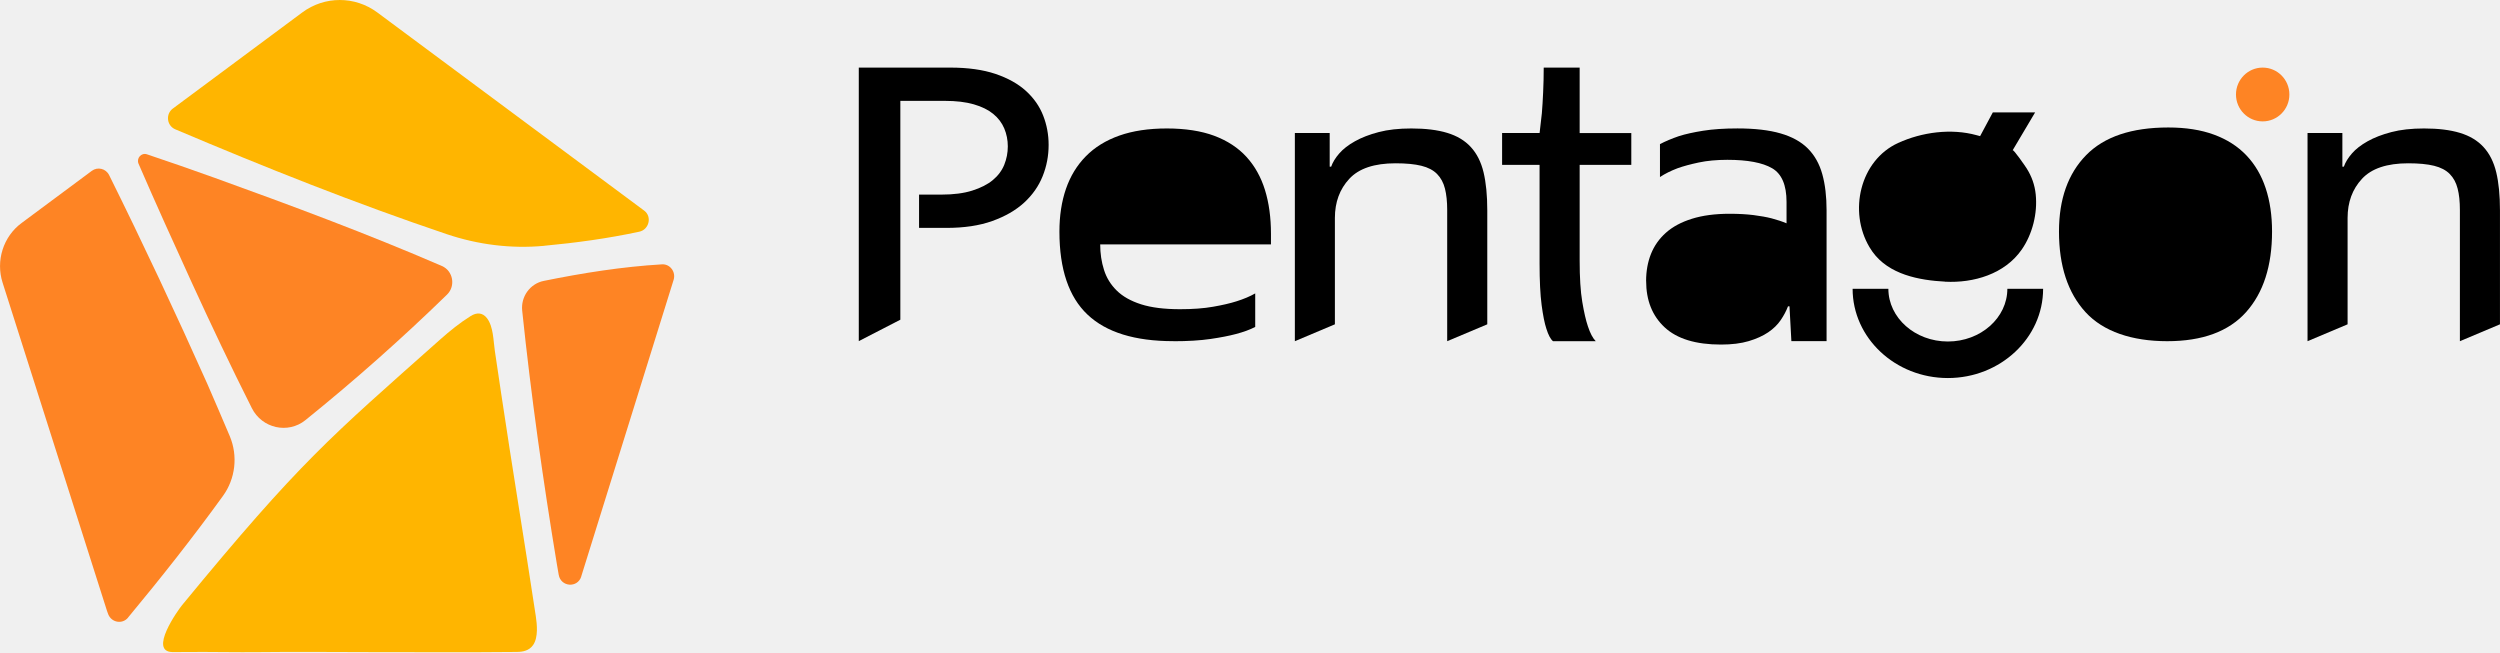
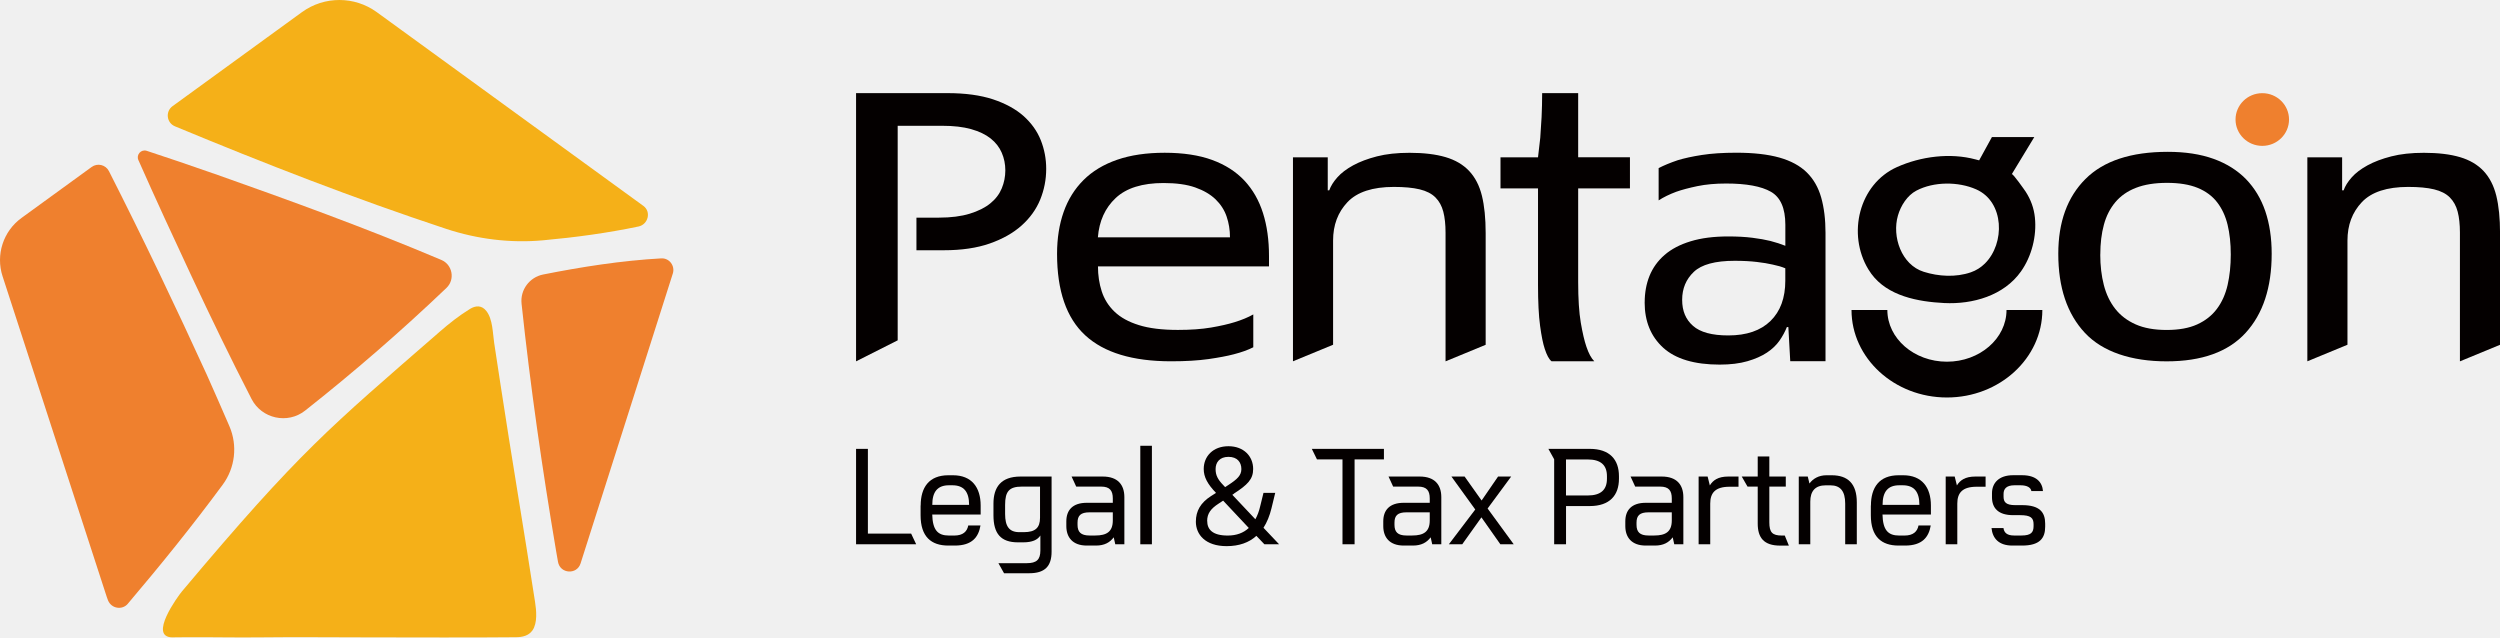
- <svg xmlns="http://www.w3.org/2000/svg" width="138" height="36" viewBox="0 0 138 36" fill="none">
-   <g clip-path="url(#clip0_1198_254)">
-     <path d="M30.031 13.568C31.797 13.403 33.552 13.164 35.289 12.79C35.824 12.676 36.005 11.967 35.566 11.631C35.554 11.623 35.544 11.614 35.532 11.606L20.828 0.688C19.593 -0.229 17.919 -0.229 16.684 0.688L9.538 5.994C9.132 6.296 9.205 6.936 9.669 7.135C14.602 9.228 19.582 11.212 24.655 12.924C26.386 13.508 28.216 13.739 30.033 13.57L30.031 13.568Z" fill="#FFB500" />
-     <path d="M11.79 9.796C10.567 9.356 9.34 8.93 8.109 8.517C7.801 8.415 7.517 8.736 7.648 9.039C8.601 11.241 9.591 13.424 10.589 15.606C11.655 17.933 12.751 20.244 13.902 22.53C14.463 23.645 15.896 23.969 16.86 23.191C19.57 21.005 22.177 18.695 24.677 16.261C25.163 15.787 25.012 14.951 24.395 14.684C20.256 12.893 16.029 11.326 11.792 9.796H11.79Z" fill="#FE8424" />
-     <path d="M9.534 35.994C8.173 35.99 9.83 33.67 10.053 33.401C16.6 25.439 18.184 24.175 24.297 18.74C24.83 18.267 25.379 17.823 25.983 17.445C26.3 17.247 26.628 17.235 26.881 17.564C27.239 18.029 27.233 18.817 27.316 19.374C27.43 20.144 27.545 20.913 27.659 21.683C28.271 25.794 28.955 29.892 29.574 33.998C29.645 34.469 29.719 35.182 29.429 35.604C29.216 35.912 28.872 35.985 28.527 35.987C25.806 36.015 23.081 35.996 20.36 35.996C18.323 35.996 16.439 35.971 14.404 35.996C13.016 36.013 11.669 35.977 10.281 35.99C10.032 35.992 9.783 35.994 9.534 35.996V35.994Z" fill="#FFB500" />
-     <path d="M32.088 31.819C31.884 32.471 30.96 32.407 30.841 31.731C30.807 31.529 30.772 31.333 30.741 31.149C29.972 26.503 29.314 21.835 28.825 17.149C28.743 16.371 29.262 15.658 30.013 15.506C32.172 15.068 34.344 14.722 36.542 14.592C36.989 14.565 37.32 15.014 37.183 15.449L32.084 31.821L32.088 31.819Z" fill="#FE8424" />
-     <path d="M7.064 34.094C8.879 31.908 10.642 29.679 12.308 27.374C12.998 26.421 13.141 25.168 12.684 24.077C12.275 23.11 11.859 22.144 11.441 21.183C9.71 17.308 7.909 13.464 6.023 9.664C5.844 9.303 5.389 9.193 5.068 9.431L1.19 12.311C0.18 13.059 -0.243 14.39 0.143 15.602L5.905 33.718C5.925 33.783 5.948 33.848 5.974 33.908C6.158 34.369 6.754 34.473 7.068 34.094H7.064Z" fill="#FE8424" />
-     <path d="M47.405 18.832V3.731H52.449C53.426 3.731 54.261 3.848 54.949 4.079C55.639 4.313 56.2 4.626 56.633 5.02C57.066 5.414 57.384 5.869 57.584 6.382C57.784 6.895 57.884 7.435 57.884 7.998C57.884 8.603 57.774 9.18 57.553 9.729C57.333 10.277 56.992 10.763 56.531 11.187C56.07 11.608 55.484 11.946 54.773 12.2C54.063 12.455 53.22 12.58 52.24 12.58H50.732V10.742H51.973C52.634 10.742 53.2 10.669 53.667 10.521C54.135 10.373 54.514 10.181 54.804 9.94C55.094 9.7 55.304 9.418 55.435 9.095C55.565 8.772 55.631 8.434 55.631 8.081C55.631 7.729 55.565 7.397 55.435 7.089C55.304 6.78 55.1 6.511 54.825 6.286C54.549 6.061 54.192 5.885 53.751 5.758C53.31 5.631 52.779 5.568 52.159 5.568H49.699V17.648L47.405 18.83V18.832Z" fill="black" />
-     <path d="M64.765 18.832C62.642 18.832 61.064 18.344 60.031 17.366C58.998 16.39 58.48 14.861 58.48 12.784C58.48 11.912 58.6 11.126 58.841 10.425C59.082 9.727 59.447 9.126 59.937 8.628C60.427 8.129 61.044 7.748 61.787 7.485C62.532 7.222 63.405 7.091 64.412 7.091C65.418 7.091 66.304 7.226 67.026 7.495C67.749 7.766 68.343 8.154 68.804 8.659C69.265 9.164 69.606 9.775 69.827 10.488C70.047 11.201 70.157 12.008 70.157 12.909V13.491H60.731C60.731 13.99 60.801 14.459 60.94 14.895C61.076 15.331 61.311 15.712 61.642 16.038C61.972 16.363 62.419 16.615 62.985 16.797C63.55 16.978 64.267 17.068 65.134 17.068C65.836 17.068 66.447 17.024 66.963 16.932C67.479 16.843 67.91 16.742 68.255 16.632C68.655 16.507 69 16.361 69.288 16.196V18.046C68.998 18.198 68.639 18.329 68.214 18.44C67.855 18.536 67.389 18.628 66.82 18.711C66.249 18.795 65.563 18.836 64.763 18.836L64.765 18.832Z" fill="black" />
-     <path d="M71.476 7.343H73.399V9.201H73.48C73.564 8.961 73.711 8.719 73.925 8.473C74.138 8.227 74.427 8.002 74.793 7.798C75.158 7.593 75.595 7.424 76.105 7.291C76.615 7.157 77.213 7.091 77.903 7.091C78.689 7.091 79.351 7.172 79.887 7.335C80.424 7.497 80.859 7.756 81.19 8.117C81.52 8.475 81.755 8.941 81.892 9.51C82.028 10.079 82.098 10.78 82.098 11.612V17.902L79.885 18.834V11.591C79.885 11.126 79.844 10.732 79.761 10.409C79.679 10.085 79.534 9.816 79.328 9.606C79.122 9.395 78.832 9.243 78.461 9.151C78.089 9.059 77.614 9.014 77.034 9.014C75.862 9.014 75.011 9.299 74.483 9.869C73.952 10.44 73.686 11.159 73.686 12.033V17.902L71.476 18.834V7.345V7.343Z" fill="black" />
-     <path d="M82.918 7.343H84.986C85.027 7.005 85.068 6.638 85.111 6.246C85.139 5.908 85.162 5.52 85.182 5.084C85.202 4.649 85.213 4.198 85.213 3.733H87.197V7.345H90.048V9.099H87.197V14.38C87.197 15.322 87.244 16.083 87.341 16.661C87.438 17.239 87.542 17.689 87.652 18.012C87.776 18.392 87.921 18.667 88.087 18.836H85.729C85.59 18.724 85.468 18.492 85.358 18.14C85.26 17.844 85.174 17.412 85.098 16.84C85.023 16.271 84.984 15.499 84.984 14.528V9.101H82.916V7.347L82.918 7.343Z" fill="black" />
-     <path d="M90.865 15.516C90.865 14.968 90.954 14.467 91.134 14.017C91.314 13.566 91.589 13.176 91.961 12.845C92.332 12.515 92.812 12.257 93.397 12.075C93.983 11.892 94.675 11.8 95.475 11.8C95.971 11.8 96.412 11.825 96.798 11.873C97.184 11.923 97.514 11.981 97.79 12.052C98.106 12.136 98.382 12.227 98.617 12.327V11.145C98.617 10.215 98.351 9.595 97.821 9.287C97.29 8.978 96.467 8.822 95.351 8.822C94.759 8.822 94.23 8.872 93.769 8.97C93.308 9.068 92.918 9.174 92.602 9.287C92.23 9.429 91.906 9.589 91.63 9.773V7.956C91.92 7.802 92.271 7.654 92.683 7.512C93.042 7.399 93.485 7.301 94.016 7.216C94.547 7.132 95.177 7.089 95.908 7.089C96.859 7.089 97.651 7.18 98.286 7.364C98.919 7.547 99.423 7.825 99.794 8.198C100.166 8.571 100.431 9.043 100.59 9.612C100.75 10.184 100.827 10.849 100.827 11.608V18.83H98.884L98.78 16.909H98.698C98.602 17.162 98.468 17.416 98.296 17.668C98.125 17.921 97.894 18.148 97.604 18.344C97.314 18.54 96.955 18.703 96.529 18.83C96.102 18.957 95.592 19.02 95 19.02C93.608 19.02 92.571 18.703 91.889 18.069C91.207 17.435 90.867 16.584 90.867 15.514L90.865 15.516Z" fill="black" />
-     <path d="M127.376 7.343H129.299V9.201H129.38C129.464 8.961 129.611 8.719 129.825 8.473C130.038 8.227 130.328 8.002 130.693 7.798C131.058 7.593 131.495 7.424 132.005 7.291C132.516 7.157 133.114 7.091 133.804 7.091C134.589 7.091 135.251 7.172 135.788 7.335C136.324 7.497 136.759 7.756 137.09 8.117C137.42 8.475 137.655 8.941 137.792 9.51C137.929 10.079 137.998 10.78 137.998 11.612V17.902L135.786 18.834V11.591C135.786 11.126 135.745 10.732 135.661 10.409C135.579 10.085 135.434 9.816 135.228 9.606C135.022 9.395 134.732 9.243 134.361 9.151C133.989 9.059 133.514 9.014 132.934 9.014C131.762 9.014 130.911 9.299 130.383 9.869C129.852 10.44 129.587 11.159 129.587 12.033V17.902L127.376 18.834V7.345V7.343Z" fill="black" />
-     <path d="M113.656 12.778C113.656 10.989 114.156 9.585 115.154 8.565C116.152 7.545 117.664 7.037 119.691 7.037C120.655 7.037 121.496 7.168 122.214 7.433C122.93 7.696 123.526 8.077 124.002 8.578C124.478 9.078 124.831 9.681 125.065 10.388C125.3 11.095 125.417 11.894 125.417 12.78C125.417 14.682 124.937 16.165 123.98 17.233C123.022 18.3 121.571 18.834 119.628 18.834C117.685 18.834 116.101 18.3 115.123 17.233C114.145 16.165 113.656 14.68 113.656 12.78V12.778Z" fill="black" />
-     <path d="M124.9 6.701C125.714 6.701 126.374 6.036 126.374 5.216C126.374 4.396 125.714 3.731 124.9 3.731C124.086 3.731 123.426 4.396 123.426 5.216C123.426 6.036 124.086 6.701 124.9 6.701Z" fill="#FE8424" />
-     <path d="M107.371 15.55C108.941 15.631 110.659 15.133 111.602 13.773C112.192 12.92 112.478 11.779 112.372 10.734C112.319 10.207 112.149 9.733 111.868 9.289C111.815 9.205 111.141 8.221 111.098 8.296L112.339 6.204H110.004L109.302 7.514C109.247 7.502 109.182 7.483 109.106 7.462C107.706 7.076 106.091 7.291 104.777 7.892C102.67 8.855 102.025 11.673 103.195 13.643C103.246 13.731 103.301 13.814 103.36 13.896C104.262 15.158 105.94 15.472 107.375 15.547L107.371 15.55Z" fill="black" />
-     <path d="M107.522 20.868C104.622 20.868 102.264 18.657 102.264 15.94H104.238C104.238 17.545 105.712 18.851 107.522 18.851C109.333 18.851 110.806 17.545 110.806 15.94H112.78C112.78 18.657 110.42 20.868 107.522 20.868Z" fill="black" />
+ <svg xmlns="http://www.w3.org/2000/svg" id="_레이어_1" data-name="레이어_1" version="1.1" viewBox="0 0 566.43 144.44">
+   <defs>
+     <style>
+       .st0 { fill: #f5b018; }
+       .st1 { fill: #040000; }
+       .st2 { fill: #ef802e; }
+     </style>
+   </defs>
+   <g>
+     <path class="st0" d="M123.11,54.44c7.24-.66,14.44-1.63,21.55-3.12,2.19-.46,2.93-3.31,1.14-4.65-.05-.03-.09-.07-.14-.1L85.38,2.76c-5.06-3.68-11.92-3.68-16.98,0l-29.3,21.29c-1.67,1.21-1.37,3.78.54,4.57,20.22,8.4,40.64,16.36,61.43,23.23,7.1,2.34,14.6,3.28,22.05,2.59Z" />
+     <path class="st2" d="M48.33,39.3c-5.01-1.76-10.04-3.47-15.09-5.13-1.26-.41-2.43.88-1.89,2.09,3.91,8.83,7.97,17.6,12.06,26.35,4.37,9.34,8.86,18.61,13.58,27.78,2.3,4.48,8.17,5.77,12.13,2.65,11.11-8.77,21.8-18.04,32.04-27.81,1.99-1.9,1.37-5.26-1.15-6.33-16.97-7.19-34.3-13.47-51.67-19.61Z" />
+     <path class="st0" d="M39.09,144.41c-5.58-.02,1.22-9.32,2.12-10.4,26.84-31.94,33.33-37.02,58.39-58.83,2.18-1.9,4.43-3.68,6.91-5.2,1.3-.79,2.64-.84,3.68.48,1.47,1.86,1.44,5.03,1.78,7.26.47,3.09.94,6.17,1.41,9.26,2.51,16.49,5.31,32.93,7.85,49.41.29,1.89.59,4.75-.59,6.44-.87,1.23-2.29,1.53-3.7,1.54-11.16.11-22.32.03-33.48.03-8.35,0-16.08-.1-24.41,0-5.69.07-11.21-.07-16.9-.03-1.02,0-2.04.02-3.07.03Z" />
+     <path class="st2" d="M131.54,127.66c-.83,2.62-4.63,2.36-5.11-.35-.14-.81-.28-1.6-.41-2.34-3.15-18.64-5.85-37.37-7.85-56.17-.33-3.12,1.79-5.98,4.87-6.6,8.85-1.76,17.76-3.15,26.77-3.66,1.83-.11,3.19,1.69,2.63,3.44l-20.9,65.68Z" />
+     <path class="st2" d="M28.96,136.79c7.44-8.77,14.67-17.71,21.49-26.96,2.83-3.83,3.41-8.86,1.54-13.23-1.67-3.89-3.38-7.75-5.1-11.62-7.1-15.55-14.47-30.97-22.21-46.21-.74-1.45-2.6-1.89-3.91-.94l-15.9,11.55c-4.14,3.01-5.87,8.34-4.29,13.21l23.62,72.69c.08.26.18.52.28.76.76,1.85,3.19,2.27,4.49.75Z" />
  </g>
-   <defs>
-     <clipPath id="clip0_1198_254">
-       <rect width="138" height="36" fill="white" />
-     </clipPath>
-   </defs>
+   <g>
+     <path class="st1" d="M193.96,81.86V21.1h20.73c4.02,0,7.45.47,10.28,1.4,2.83.94,5.14,2.2,6.93,3.78,1.78,1.59,3.09,3.42,3.91,5.48.82,2.07,1.23,4.23,1.23,6.5,0,2.43-.46,4.76-1.36,6.97-.91,2.21-2.31,4.16-4.21,5.86-1.9,1.7-4.31,3.06-7.22,4.08-2.92,1.02-6.39,1.53-10.41,1.53h-6.2v-7.39h5.1c2.72,0,5.04-.3,6.97-.89,1.92-.59,3.48-1.37,4.67-2.34,1.19-.96,2.05-2.1,2.59-3.4.54-1.3.81-2.66.81-4.08s-.27-2.75-.81-3.99c-.54-1.25-1.37-2.32-2.51-3.23-1.13-.9-2.61-1.61-4.42-2.12-1.81-.51-3.99-.76-6.54-.76h-10.11v48.61l-9.43,4.76Z" />
+     <path class="st1" d="M265.33,81.86c-8.73,0-15.21-1.97-19.46-5.9-4.25-3.93-6.37-10.08-6.37-18.44,0-3.51.5-6.68,1.49-9.49.99-2.81,2.49-5.23,4.5-7.23,2.01-2.01,4.55-3.54,7.61-4.6,3.06-1.06,6.66-1.59,10.79-1.59s7.78.54,10.75,1.63,5.41,2.65,7.31,4.68c1.9,2.03,3.3,4.49,4.21,7.36.91,2.87,1.36,6.12,1.36,9.74v2.34h-38.75c0,2.01.28,3.89.85,5.65.56,1.75,1.53,3.29,2.89,4.6,1.36,1.31,3.2,2.33,5.53,3.05,2.32.73,5.27,1.09,8.84,1.09,2.89,0,5.4-.18,7.52-.54,2.12-.36,3.89-.77,5.31-1.21,1.64-.5,3.06-1.09,4.25-1.76v7.44c-1.19.61-2.66,1.14-4.42,1.59-1.47.39-3.39.75-5.74,1.09-2.35.33-5.17.5-8.46.5ZM278.68,53.77c0-1.67-.26-3.25-.77-4.73-.51-1.48-1.35-2.77-2.51-3.89-1.16-1.11-2.69-2.01-4.59-2.68-1.9-.67-4.29-1-7.18-1-4.81,0-8.43,1.13-10.84,3.39-2.41,2.26-3.75,5.23-4.04,8.91h29.91Z" />
+     <path class="st1" d="M292.93,35.64h7.9v7.48h.34c.34-.96.95-1.94,1.83-2.93.88-.99,2.07-1.9,3.57-2.72,1.5-.82,3.3-1.5,5.4-2.04,2.1-.54,4.56-.81,7.39-.81,3.23,0,5.95.33,8.16.98,2.21.65,3.99,1.7,5.35,3.14,1.36,1.45,2.32,3.31,2.89,5.61.56,2.29.85,5.11.85,8.46v25.31l-9.09,3.75v-29.15c0-1.87-.17-3.45-.51-4.76-.34-1.3-.93-2.38-1.78-3.23-.85-.85-2.04-1.46-3.57-1.83-1.53-.37-3.48-.55-5.86-.55-4.81,0-8.31,1.15-10.49,3.44-2.18,2.3-3.27,5.2-3.27,8.71v23.61l-9.09,3.75v-46.23Z" />
+     <path class="st1" d="M339.97,35.64h8.5c.17-1.36.34-2.83.51-4.42.11-1.36.21-2.92.3-4.68.08-1.75.13-3.57.13-5.44h8.16v14.53h11.73v7.05h-11.73v21.24c0,3.8.2,6.86.59,9.18.4,2.32.82,4.14,1.27,5.44.51,1.53,1.11,2.63,1.79,3.31h-9.69c-.57-.45-1.07-1.39-1.53-2.8-.4-1.19-.75-2.93-1.06-5.23-.31-2.29-.47-5.39-.47-9.3v-21.84h-8.5v-7.05Z" />
+     <path class="st1" d="M372.64,68.52c0-2.21.37-4.22,1.1-6.03.74-1.81,1.87-3.39,3.4-4.72,1.53-1.33,3.5-2.37,5.91-3.1,2.41-.74,5.25-1.1,8.54-1.1,2.04,0,3.85.1,5.44.3,1.59.2,2.95.44,4.08.72,1.3.34,2.44.71,3.4,1.1v-4.76c0-3.74-1.09-6.23-3.27-7.48-2.18-1.25-5.57-1.87-10.15-1.87-2.44,0-4.6.2-6.5.59-1.9.4-3.5.82-4.8,1.28-1.53.57-2.86,1.22-3.99,1.95v-7.31c1.19-.62,2.64-1.22,4.33-1.79,1.47-.45,3.3-.85,5.48-1.19,2.18-.34,4.77-.51,7.78-.51,3.91,0,7.16.37,9.77,1.1,2.61.74,4.67,1.86,6.2,3.36,1.53,1.5,2.62,3.4,3.27,5.69.65,2.3.98,4.97.98,8.03v29.06h-7.99l-.43-7.73h-.34c-.4,1.02-.95,2.04-1.66,3.06-.71,1.02-1.66,1.93-2.85,2.72-1.19.79-2.66,1.44-4.42,1.95s-3.85.77-6.29.77c-5.72,0-9.99-1.28-12.79-3.82-2.8-2.55-4.21-5.98-4.21-10.28ZM393.03,59.09c-4.42,0-7.51.84-9.26,2.51-1.76,1.67-2.64,3.78-2.64,6.33s.82,4.46,2.46,5.9c1.64,1.45,4.3,2.17,7.99,2.17,4.14,0,7.32-1.09,9.56-3.27,2.24-2.18,3.36-5.23,3.36-9.13v-2.81c-.79-.34-1.76-.62-2.89-.85-.96-.23-2.15-.42-3.57-.59-1.42-.17-3.09-.26-5.01-.26Z" />
+     <path class="st1" d="M522.76,35.64h7.9v7.48h.34c.34-.96.95-1.94,1.83-2.93.88-.99,2.07-1.9,3.57-2.72,1.5-.82,3.3-1.5,5.4-2.04,2.1-.54,4.56-.81,7.39-.81,3.23,0,5.95.33,8.16.98s3.99,1.7,5.35,3.14c1.36,1.45,2.32,3.31,2.89,5.61.56,2.29.85,5.11.85,8.46v25.31l-9.09,3.75v-29.15c0-1.87-.17-3.45-.51-4.76-.34-1.3-.93-2.38-1.78-3.23-.85-.85-2.04-1.46-3.57-1.83-1.53-.37-3.48-.55-5.86-.55-4.81,0-8.31,1.15-10.49,3.44-2.18,2.3-3.27,5.2-3.27,8.71v23.61l-9.09,3.75v-46.23Z" />
+     <g>
+       <path class="st1" d="M466.35,57.5c0-7.2,2.05-12.85,6.16-16.95,4.11-4.1,10.32-6.15,18.65-6.15,3.97,0,7.42.53,10.37,1.59,2.94,1.06,5.39,2.6,7.35,4.6,1.95,2.01,3.41,4.44,4.38,7.28.96,2.85,1.44,6.06,1.44,9.63,0,7.65-1.97,13.62-5.91,17.92-3.94,4.3-9.9,6.45-17.89,6.45s-14.5-2.15-18.52-6.45c-4.02-4.3-6.03-10.27-6.03-17.92ZM475.86,57.67c0,2.51.27,4.81.81,6.91.54,2.09,1.4,3.89,2.59,5.4,1.19,1.51,2.73,2.68,4.63,3.52,1.9.84,4.23,1.26,7.01,1.26s5.08-.42,6.93-1.26c1.84-.84,3.33-2.01,4.46-3.52,1.13-1.51,1.94-3.31,2.42-5.4s.72-4.4.72-6.91-.24-4.76-.72-6.74-1.27-3.68-2.38-5.11c-1.1-1.42-2.58-2.51-4.42-3.26-1.84-.75-4.15-1.13-6.92-1.13s-5.13.38-7.05,1.13c-1.93.75-3.48,1.84-4.67,3.26-1.19,1.42-2.06,3.13-2.59,5.11-.54,1.98-.81,4.23-.81,6.74Z" />
+       <ellipse class="st2" cx="512.57" cy="27.08" rx="6.06" ry="5.97" />
+     </g>
+     <g>
+       <path class="st1" d="M440.5,68.66c6.45.33,13.52-1.68,17.39-7.15,2.43-3.43,3.6-8.02,3.16-12.23-.22-2.12-.92-4.03-2.07-5.82-.22-.33-2.98-4.29-3.17-3.99l5.1-8.41h-9.6l-2.89,5.27c-.23-.05-.49-.13-.81-.21-5.75-1.55-12.39-.69-17.8,1.73-8.66,3.88-11.31,15.21-6.51,23.15.21.35.44.69.68,1.02,3.71,5.08,10.61,6.34,16.51,6.64ZM449.72,59.71c-.89.88-1.96,1.57-3.19,1.99-3.39,1.17-7.28.95-10.67-.12-5.06-1.59-7.23-7.98-5.84-12.75.64-2.22,2.1-4.55,4.18-5.64,3.94-2.07,9.49-2.08,13.54-.29,6.44,2.83,6.57,12.28,1.98,16.81Z" />
+       <path class="st1" d="M441.12,90.06c-11.92,0-21.62-8.9-21.62-19.83h8.12c0,6.46,6.06,11.72,13.5,11.72s13.5-5.26,13.5-11.72h8.12c0,10.94-9.7,19.83-21.62,19.83Z" />
+     </g>
+   </g>
+   <g>
+     <path class="st1" d="M196.64,120.9h9.8l1.14,2.42h-13.62v-21.62h2.68v19.2Z" />
+     <path class="st1" d="M208.6,114.54c0-4.11,1.9-6.86,6.27-6.86h1.05c4.23,0,6.27,2.74,6.27,6.86v2.04h-10.97c.09,3.5,1.23,4.76,3.79,4.76h1.19c1.99,0,2.92-.91,3.18-2.28h2.77c-.44,2.65-1.93,4.55-5.81,4.55h-1.49c-3.85,0-6.27-1.99-6.27-6.86v-2.22ZM219.57,114.39c0-2.98-1.2-4.44-3.79-4.44h-.76c-2.6,0-3.79,1.46-3.79,4.44h8.35Z" />
+     <path class="st1" d="M238.26,107.97v17.04c0,3.33-1.58,4.87-5.05,4.87h-5.72l-1.28-2.28h6.42c2.22,0,3.09-.79,3.09-2.89v-3.38c-.64.99-1.84,1.55-3.91,1.55h-1.17c-3.85,0-5.55-1.93-5.55-6.13v-2.65c0-3.7,1.69-6.13,6.13-6.13h7.03ZM235.63,110.25h-4.11c-2.86,0-3.79,1.08-3.79,4.14v2.07c0,2.77.91,4.11,3.21,4.11h1.05c2.57,0,3.65-.99,3.65-3.24v-7.09Z" />
+     <path class="st1" d="M254.76,123.32h-2.07l-.35-1.58c-.88,1.17-2.1,1.87-4.03,1.87h-2.07c-3.24,0-4.64-1.9-4.64-4.41v-1.08c0-2.51,1.4-4.2,4.64-4.2h5.89v-.99c0-1.75-.67-2.68-2.63-2.68h-5.66l-1.05-2.28h7.06c3.41,0,4.9,1.87,4.9,4.67v10.68ZM252.13,116.08h-5.28c-1.98,0-2.71.73-2.71,2.33v.5c0,1.6.73,2.42,2.71,2.42h1.31c2.57,0,3.97-.85,3.97-3.41v-1.84Z" />
+     <path class="st1" d="M260.99,101v22.32h-2.63v-22.32h2.63Z" />
+     <path class="st1" d="M279.59,111.85l-.38.26,5.22,5.54c.47-.85.82-1.78,1.08-2.89l.76-3.09h2.66l-.85,3.5c-.41,1.69-1.02,3.18-1.81,4.41l3.53,3.73h-3.33l-1.81-1.9c-1.66,1.52-3.91,2.33-6.74,2.33-4.84,0-6.97-2.65-6.97-5.54,0-2.45,1.08-4.29,3.44-5.81l1.11-.7v-.03c-1.92-1.99-2.77-3.59-2.77-5.4,0-2.89,2.13-5.16,5.6-5.16s5.6,2.28,5.6,5.16c0,2.34-1.29,3.59-4.35,5.57ZM273.52,118.04c0,1.87,1.14,3.3,4.64,3.3,1.98,0,3.56-.58,4.78-1.72l-5.81-6.19-1.02.67c-1.81,1.17-2.6,2.28-2.6,3.94ZM278.25,109.93c2.07-1.34,3.01-2.22,3.01-3.65,0-1.55-.93-2.77-2.92-2.77s-2.92,1.23-2.92,2.77c0,1.37.47,2.34,1.78,3.68l.38.41.67-.44Z" />
+     <path class="st1" d="M304.17,123.32v-19.23h-5.78l-1.17-2.39h16.34v2.39h-6.65v19.23h-2.74Z" />
+     <path class="st1" d="M326.57,123.32h-2.07l-.35-1.58c-.88,1.17-2.1,1.87-4.03,1.87h-2.07c-3.24,0-4.64-1.9-4.64-4.41v-1.08c0-2.51,1.4-4.2,4.64-4.2h5.89v-.99c0-1.75-.67-2.68-2.63-2.68h-5.66l-1.05-2.28h7.06c3.41,0,4.9,1.87,4.9,4.67v10.68ZM323.94,116.08h-5.28c-1.98,0-2.71.73-2.71,2.33v.5c0,1.6.73,2.42,2.71,2.42h1.31c2.57,0,3.97-.85,3.97-3.41v-1.84Z" />
+     <path class="st1" d="M328.86,107.97h2.98l3.85,5.43,3.73-5.43h2.97l-5.34,7.24,5.92,8.11h-3.03l-4.29-6.1-4.35,6.1h-3.03l5.98-7.88-5.4-7.47Z" />
+     <path class="st1" d="M354.81,123.32h-2.68v-19.26l-1.31-2.36h9.37c4.55,0,6.62,2.45,6.62,6.19v.58c0,3.73-2.07,6.19-6.62,6.19h-5.37v8.67ZM354.81,112.26h4.93c2.98,0,4.35-1.31,4.35-3.79v-.58c0-2.48-1.37-3.79-4.35-3.79h-4.93v8.17Z" />
+     <path class="st1" d="M381.41,123.32h-2.07l-.35-1.58c-.88,1.17-2.1,1.87-4.03,1.87h-2.07c-3.24,0-4.64-1.9-4.64-4.41v-1.08c0-2.51,1.4-4.2,4.64-4.2h5.89v-.99c0-1.75-.67-2.68-2.63-2.68h-5.66l-1.05-2.28h7.06c3.41,0,4.9,1.87,4.9,4.67v10.68ZM378.78,116.08h-5.28c-1.98,0-2.71.73-2.71,2.33v.5c0,1.6.73,2.42,2.71,2.42h1.31c2.57,0,3.97-.85,3.97-3.41v-1.84Z" />
+     <path class="st1" d="M387.49,123.32h-2.63v-15.35h2.04l.5,2.01c.7-1.14,1.84-2.01,4.17-2.01h2.33v2.31h-2.01c-3.24,0-4.4,1.37-4.4,3.82v9.22Z" />
+     <path class="st1" d="M398.25,110.25h-2.31l-1.31-2.28h3.62v-4.55h2.63v4.55h3.73v2.28h-3.73v8.08c0,2.3.67,3.01,2.86,3.01h.64l.93,2.28h-1.98c-3.73,0-5.08-1.84-5.08-4.99v-8.37Z" />
+     <path class="st1" d="M410.18,123.32h-2.63v-15.35h2.04l.38,1.58c.81-1.11,2.13-1.87,3.85-1.87h1.19c3.65,0,5.69,1.9,5.69,6.13v9.51h-2.63v-9.22c0-2.8-1.08-4.14-3.36-4.14h-1.05c-2.39,0-3.5,1.31-3.5,3.71v9.66Z" />
+     <path class="st1" d="M423.9,114.54c0-4.11,1.9-6.86,6.27-6.86h1.05c4.23,0,6.27,2.74,6.27,6.86v2.04h-10.97c.09,3.5,1.23,4.76,3.79,4.76h1.19c1.99,0,2.92-.91,3.18-2.28h2.77c-.44,2.65-1.93,4.55-5.81,4.55h-1.49c-3.85,0-6.27-1.99-6.27-6.86v-2.22ZM434.88,114.39c0-2.98-1.2-4.44-3.79-4.44h-.76c-2.6,0-3.79,1.46-3.79,4.44h8.35Z" />
+     <path class="st1" d="M443.47,123.32h-2.63v-15.35h2.04l.5,2.01c.7-1.14,1.84-2.01,4.17-2.01h2.33v2.31h-2.01c-3.24,0-4.4,1.37-4.4,3.82v9.22Z" />
+     <path class="st1" d="M455.95,123.61c-3.03,0-4.49-1.58-4.73-3.97h2.71c.14,1.08.85,1.69,2.39,1.69h1.69c2.16,0,2.74-.7,2.74-2.13v-.41c0-1.43-.61-2.07-3.06-2.07h-1.58c-3.35,0-4.78-1.6-4.78-4.06v-.91c0-2.3,1.55-4.08,4.78-4.08h2.04c3.24,0,4.58,1.6,4.73,3.59h-2.63c-.12-.76-.91-1.31-2.48-1.31h-1.34c-1.84,0-2.48.82-2.48,1.96v.61c0,1.2.5,1.93,2.63,1.93h1.58c3.97,0,5.22,1.6,5.22,4.2v.7c0,2.6-1.25,4.26-5.22,4.26h-2.22Z" />
+   </g>
</svg>
